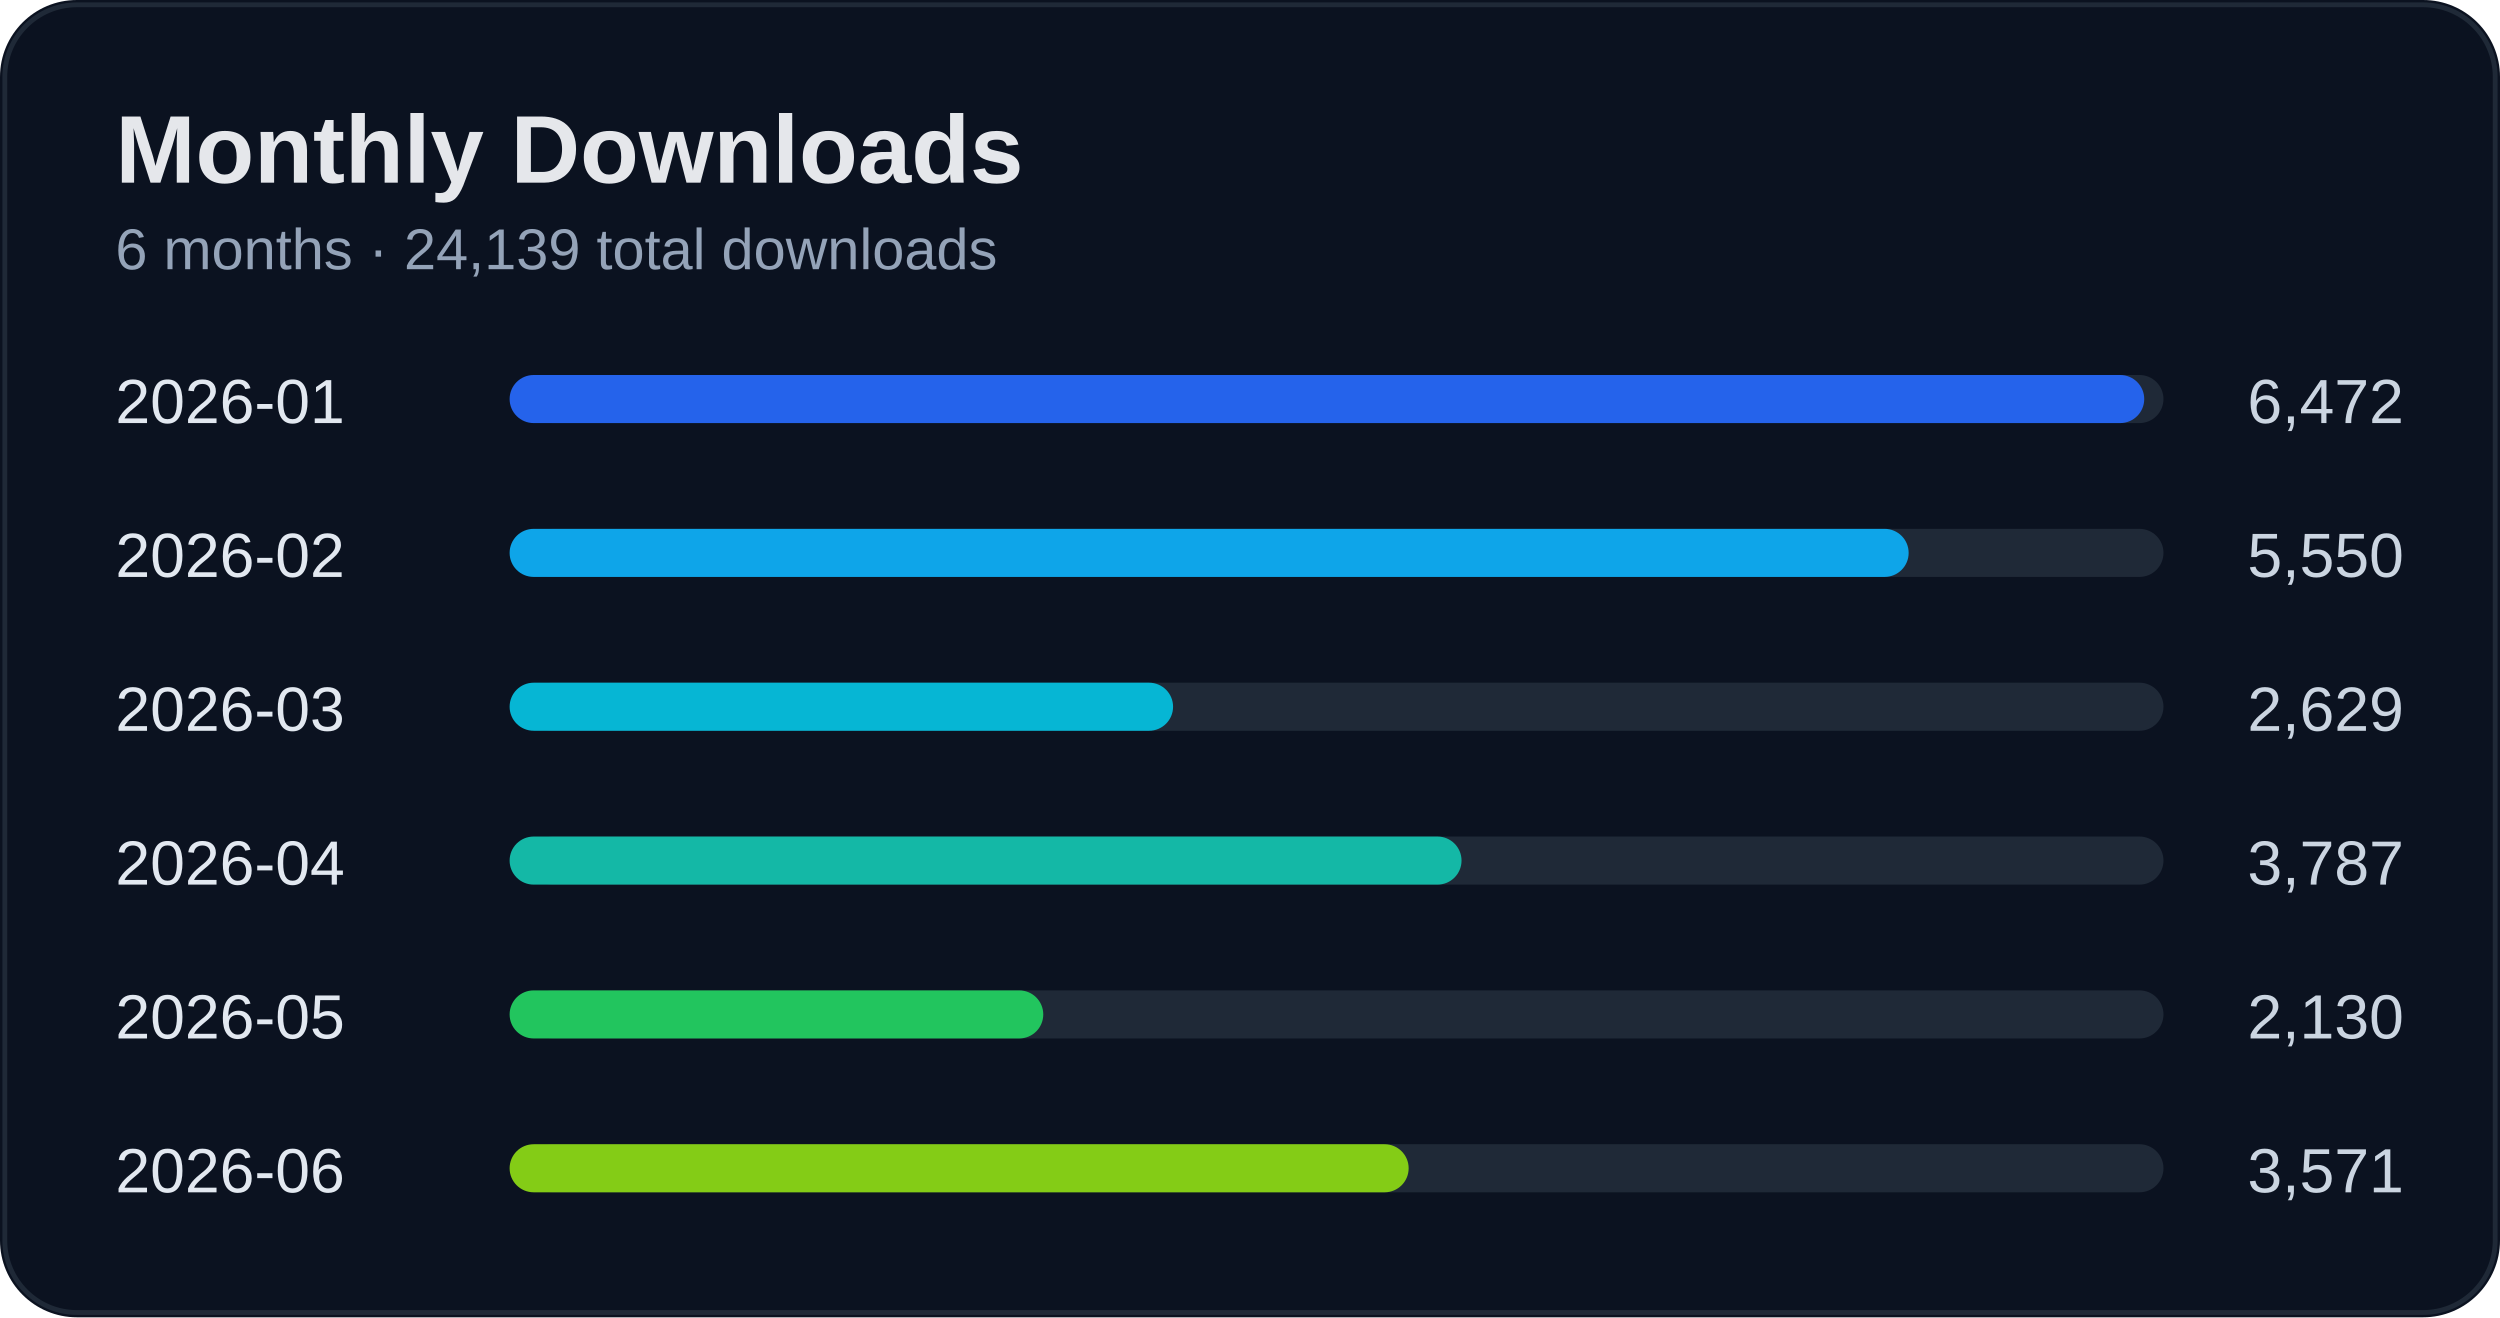
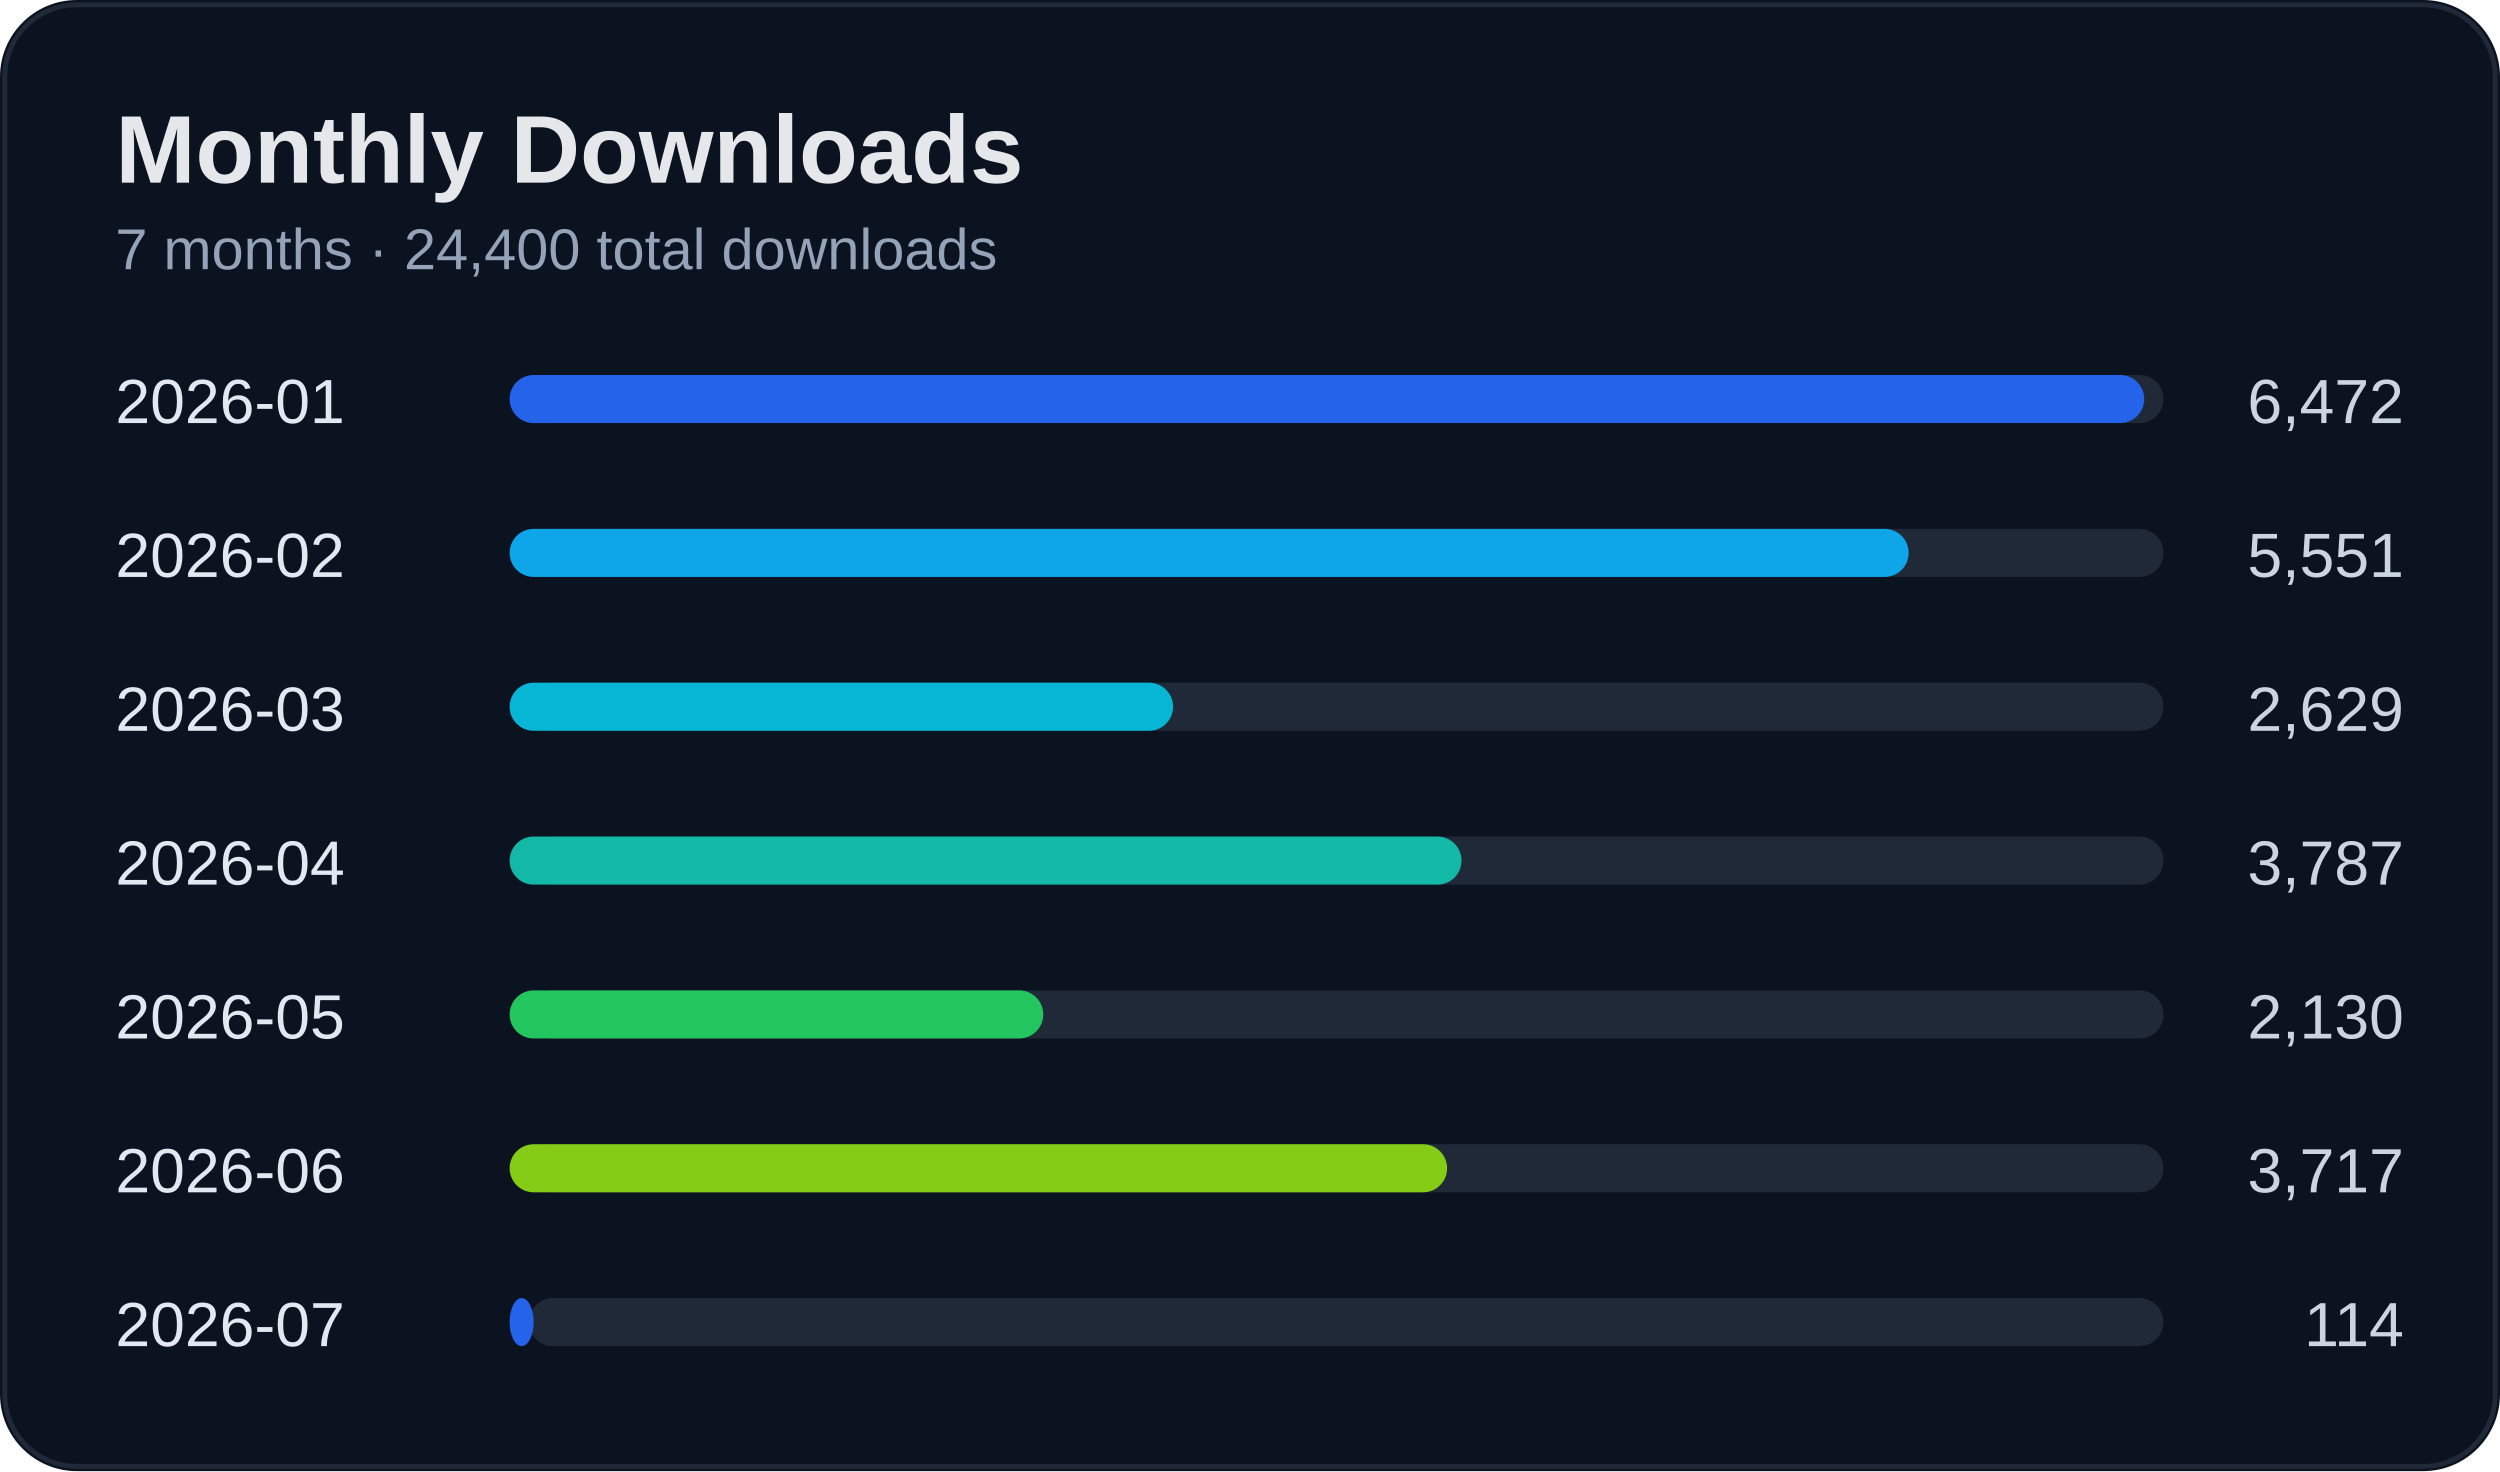
- <svg xmlns="http://www.w3.org/2000/svg" width="520" height="274" viewBox="0 0 520 274">
+ <svg xmlns="http://www.w3.org/2000/svg" width="520" height="306" viewBox="0 0 520 306">
  <rect width="100%" height="100%" rx="16" fill="#0b1220" />
-   <rect x="1" y="1" width="518" height="272" rx="15" fill="none" stroke="#1f2937" />
+   <rect x="1" y="1" width="518" height="304" rx="15" fill="none" stroke="#1f2937" />
  <text x="24" y="38" fill="#e5e7eb" font-size="20" font-weight="700" font-family="Segoe UI, Arial">Monthly Downloads</text>
-   <text x="24" y="56" fill="#94a3b8" font-size="12" font-family="Segoe UI, Arial">6 months · 24,139 total downloads</text>
+   <text x="24" y="56" fill="#94a3b8" font-size="12" font-family="Segoe UI, Arial">7 months · 24,400 total downloads</text>
  <text x="24" y="88" fill="#e2e8f0" font-size="13" font-family="Segoe UI, Arial">2026-01</text>
  <text x="500" y="88" fill="#cbd5e1" font-size="13" text-anchor="end" font-family="Segoe UI, Arial">6,472</text>
  <rect x="110" y="78" width="340" height="10" rx="5" fill="#1f2937" />
  <rect x="106" y="78" width="340" height="10" rx="5" fill="#2563eb" />
  <text x="24" y="120" fill="#e2e8f0" font-size="13" font-family="Segoe UI, Arial">2026-02</text>
-   <text x="500" y="120" fill="#cbd5e1" font-size="13" text-anchor="end" font-family="Segoe UI, Arial">5,550</text>
+   <text x="500" y="120" fill="#cbd5e1" font-size="13" text-anchor="end" font-family="Segoe UI, Arial">5,551</text>
  <rect x="110" y="110" width="340" height="10" rx="5" fill="#1f2937" />
  <rect x="106" y="110" width="291" height="10" rx="5" fill="#0ea5e9" />
  <text x="24" y="152" fill="#e2e8f0" font-size="13" font-family="Segoe UI, Arial">2026-03</text>
  <text x="500" y="152" fill="#cbd5e1" font-size="13" text-anchor="end" font-family="Segoe UI, Arial">2,629</text>
  <rect x="110" y="142" width="340" height="10" rx="5" fill="#1f2937" />
  <rect x="106" y="142" width="138" height="10" rx="5" fill="#06b6d4" />
  <text x="24" y="184" fill="#e2e8f0" font-size="13" font-family="Segoe UI, Arial">2026-04</text>
  <text x="500" y="184" fill="#cbd5e1" font-size="13" text-anchor="end" font-family="Segoe UI, Arial">3,787</text>
  <rect x="110" y="174" width="340" height="10" rx="5" fill="#1f2937" />
  <rect x="106" y="174" width="198" height="10" rx="5" fill="#14b8a6" />
  <text x="24" y="216" fill="#e2e8f0" font-size="13" font-family="Segoe UI, Arial">2026-05</text>
  <text x="500" y="216" fill="#cbd5e1" font-size="13" text-anchor="end" font-family="Segoe UI, Arial">2,130</text>
  <rect x="110" y="206" width="340" height="10" rx="5" fill="#1f2937" />
  <rect x="106" y="206" width="111" height="10" rx="5" fill="#22c55e" />
  <text x="24" y="248" fill="#e2e8f0" font-size="13" font-family="Segoe UI, Arial">2026-06</text>
-   <text x="500" y="248" fill="#cbd5e1" font-size="13" text-anchor="end" font-family="Segoe UI, Arial">3,571</text>
+   <text x="500" y="248" fill="#cbd5e1" font-size="13" text-anchor="end" font-family="Segoe UI, Arial">3,717</text>
  <rect x="110" y="238" width="340" height="10" rx="5" fill="#1f2937" />
-   <rect x="106" y="238" width="187" height="10" rx="5" fill="#84cc16" />
+   <rect x="106" y="238" width="195" height="10" rx="5" fill="#84cc16" />
+   <text x="24" y="280" fill="#e2e8f0" font-size="13" font-family="Segoe UI, Arial">2026-07</text>
+   <text x="500" y="280" fill="#cbd5e1" font-size="13" text-anchor="end" font-family="Segoe UI, Arial">114</text>
+   <rect x="110" y="270" width="340" height="10" rx="5" fill="#1f2937" />
+   <rect x="106" y="270" width="5" height="10" rx="5" fill="#2563eb" />
</svg>
